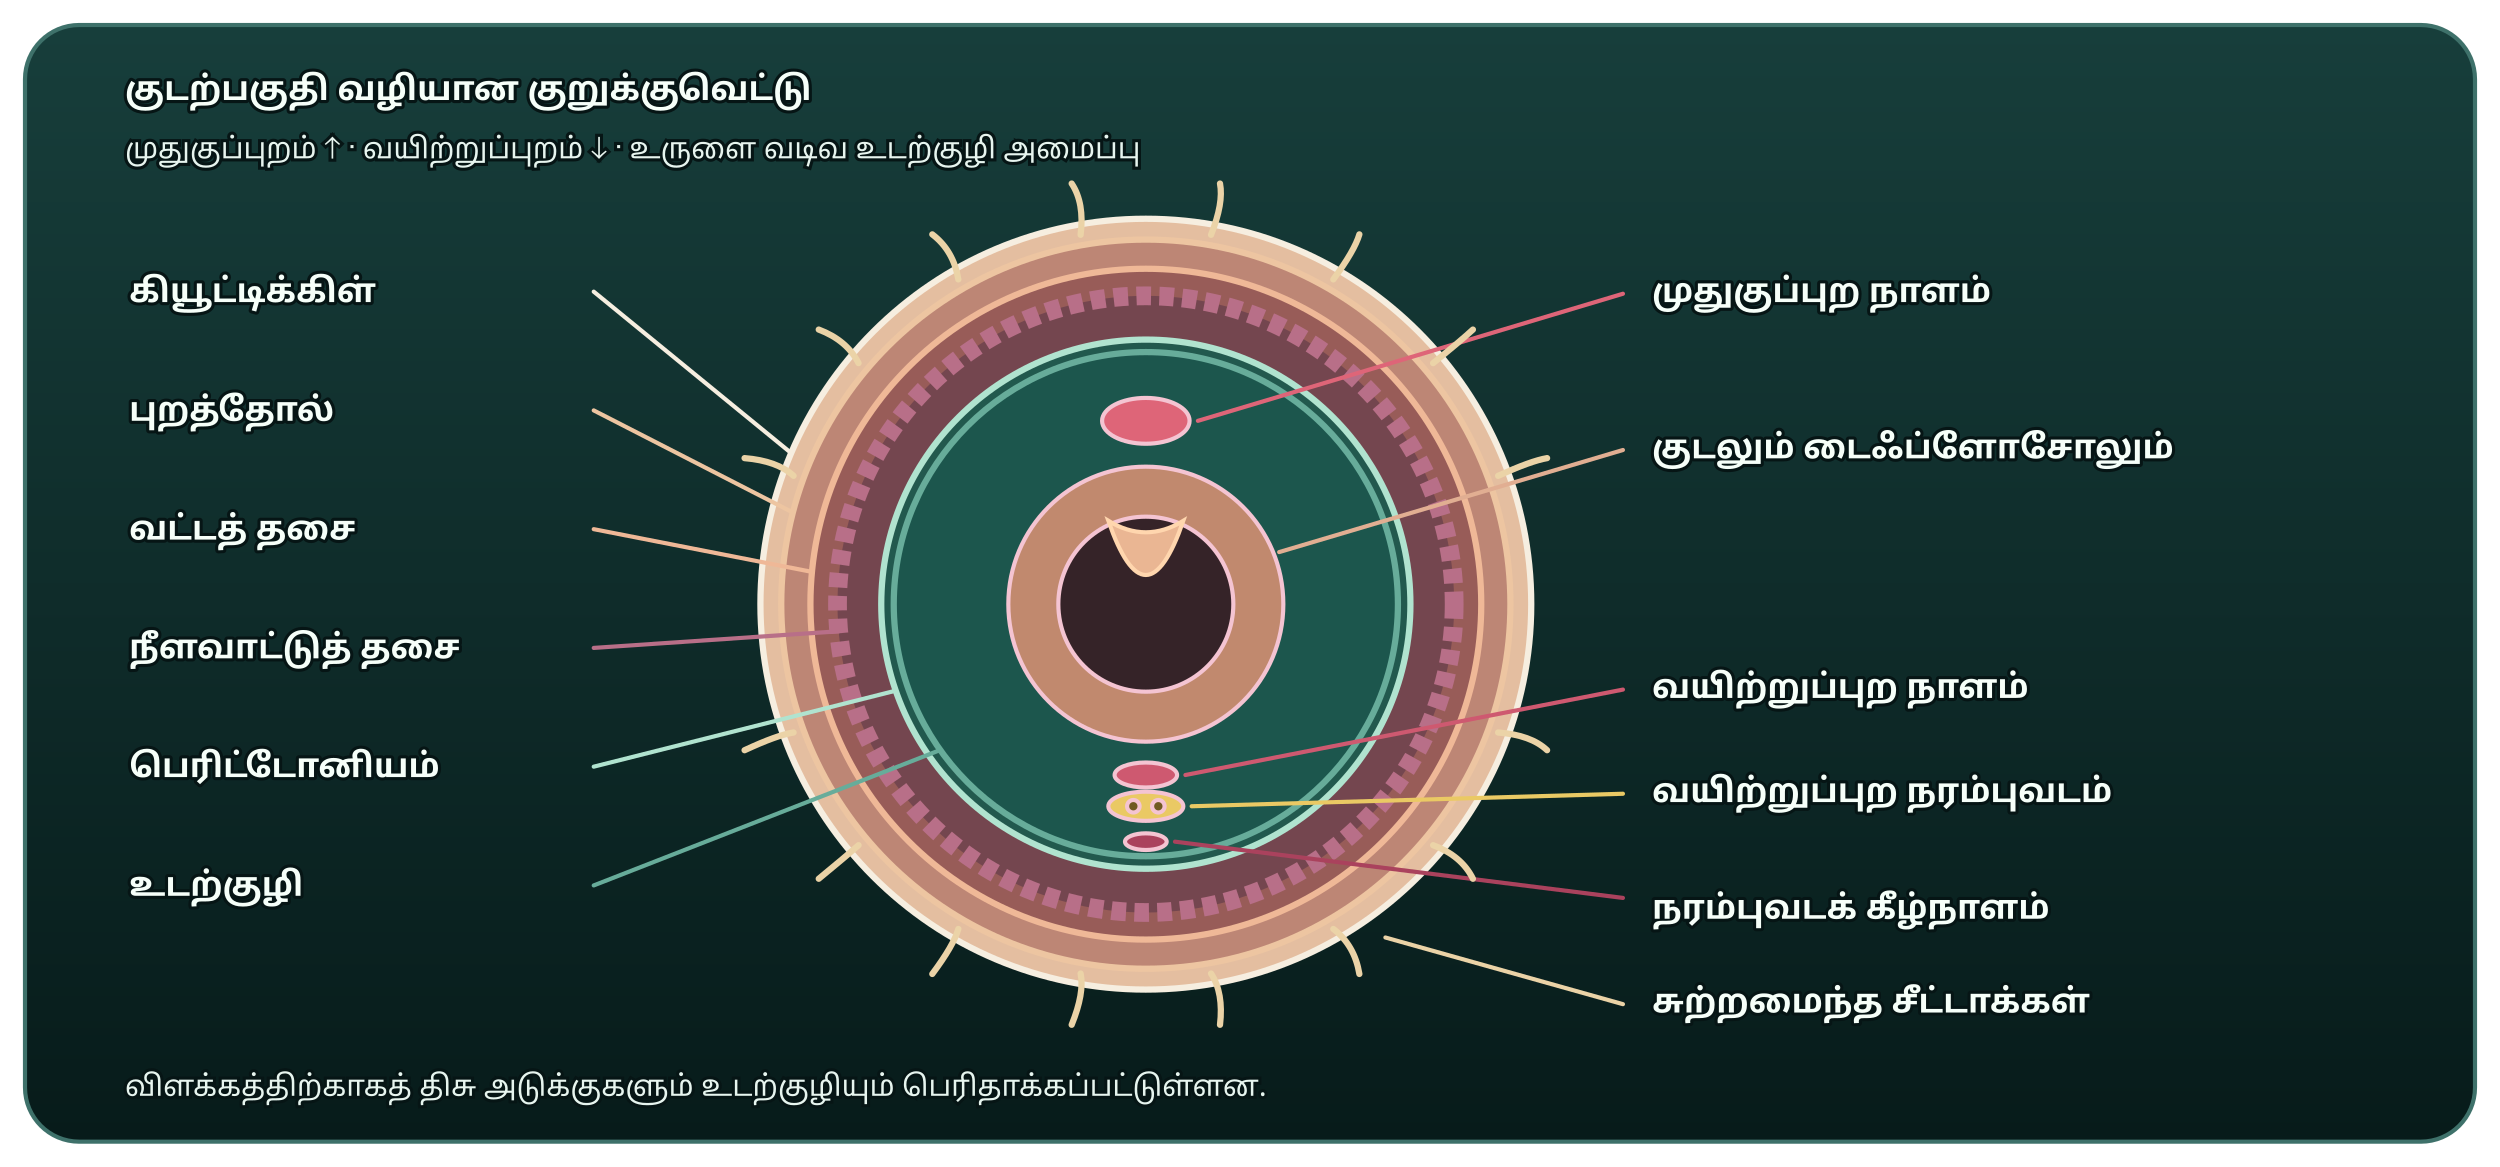
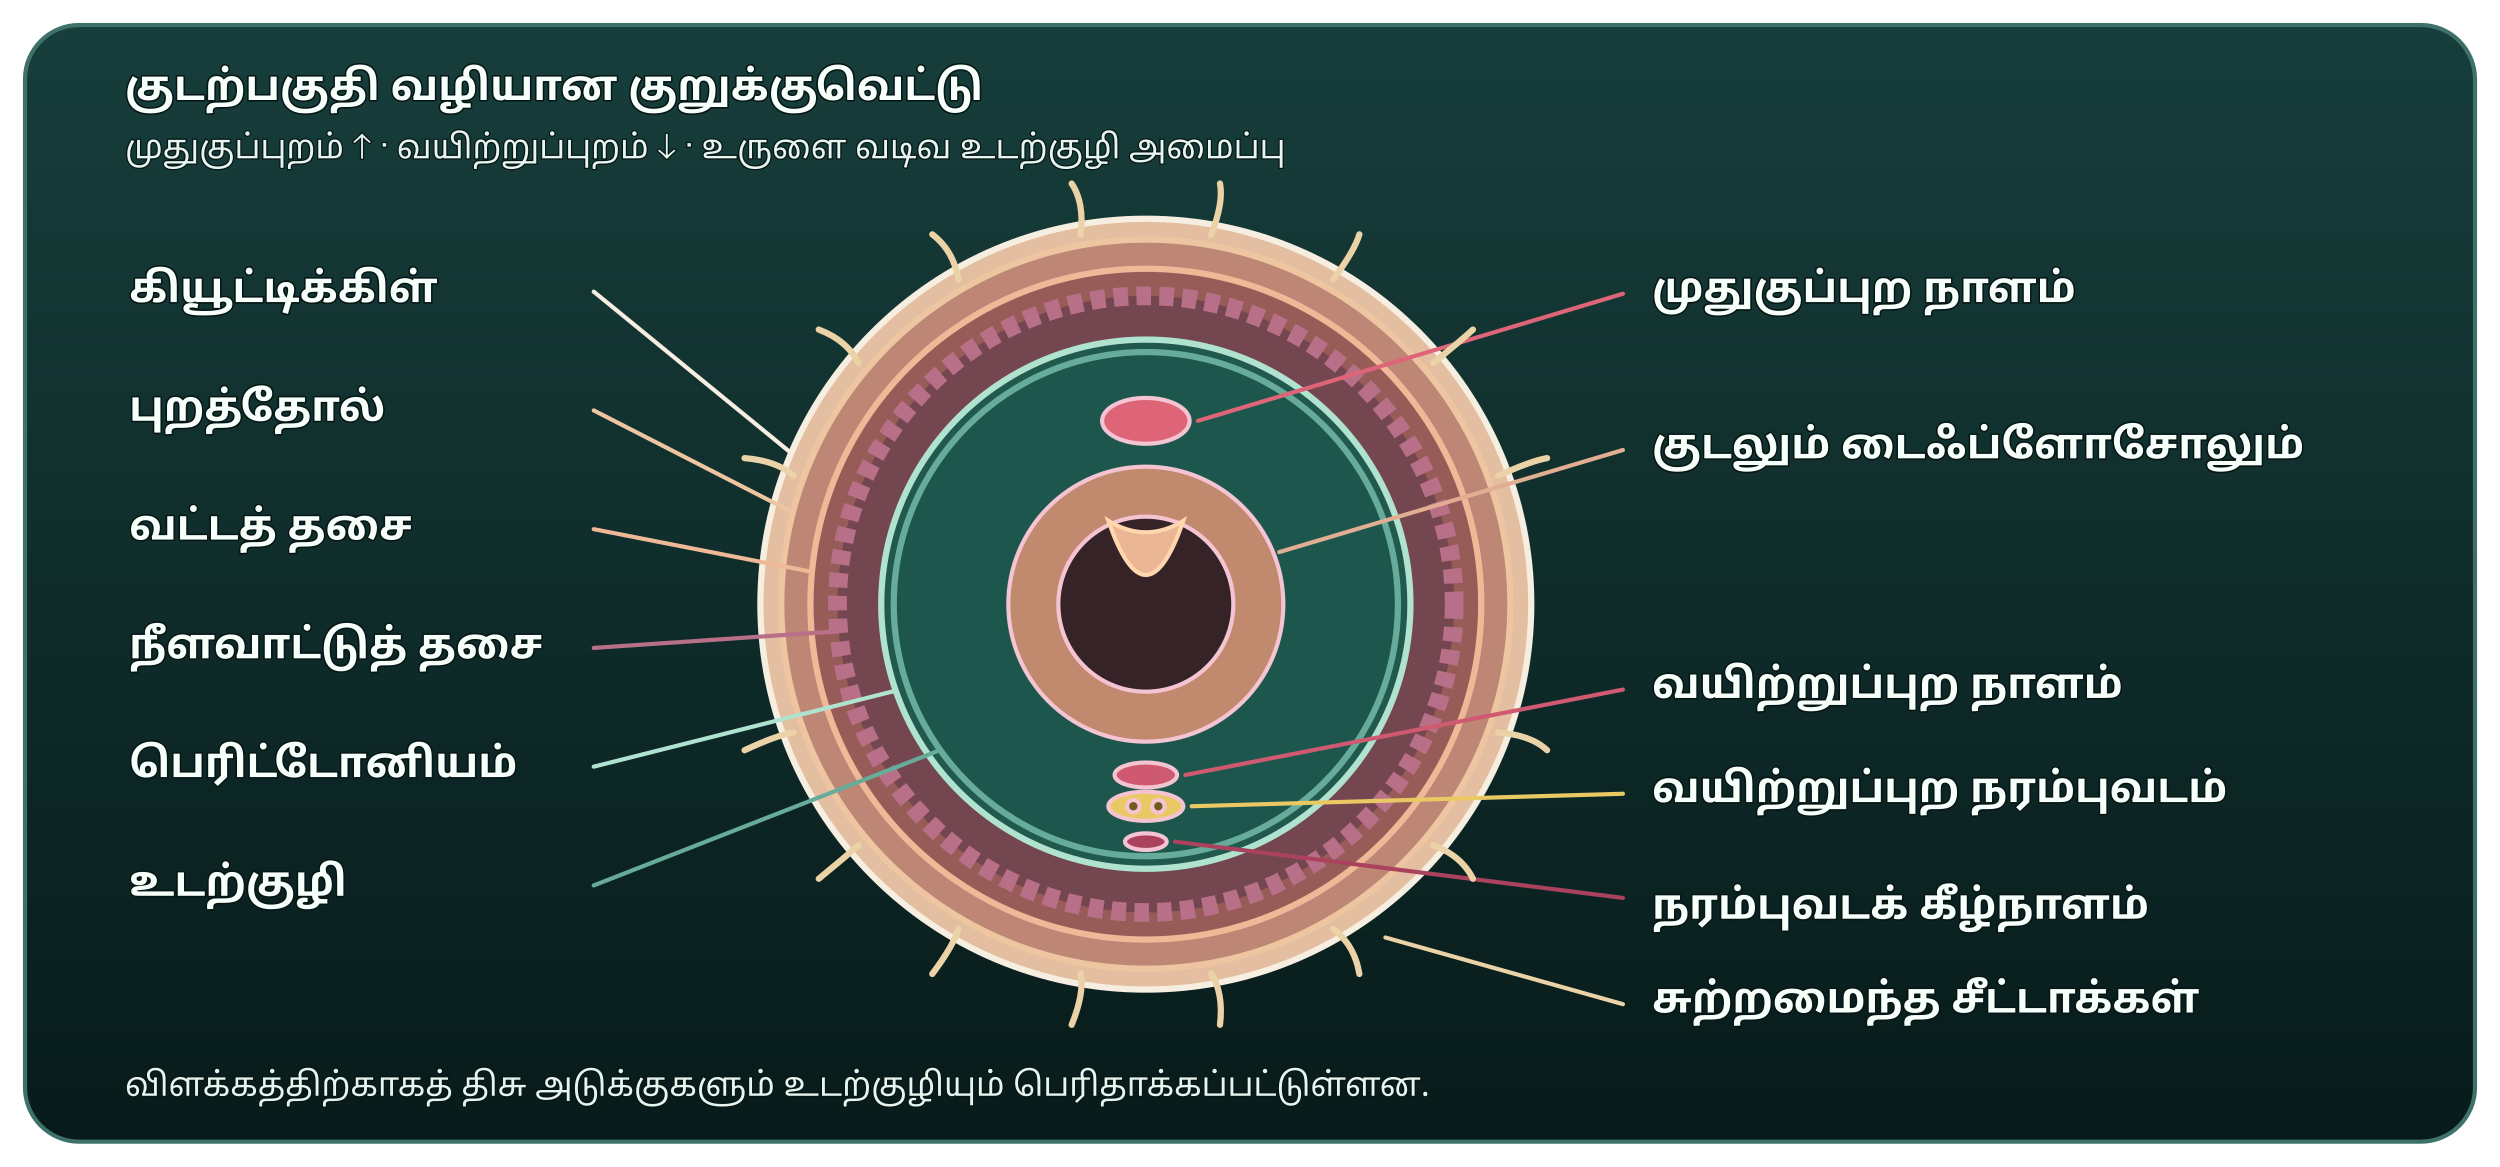
<svg xmlns="http://www.w3.org/2000/svg" id="anatomySvg" viewBox="0 0 1200 560" role="group" aria-labelledby="svgTitle svgDesc" style="transform: none; display: block;" lang="ta" xml:lang="ta" width="1200" height="560" class="motion-paused">
  <defs>
    <linearGradient id="trayGrad" x1="0" y1="0" x2="0" y2="1">
      <stop stop-color="#173e3b" />
      <stop offset="1" stop-color="#071b1a" />
    </linearGradient>
    <linearGradient id="skinGrad" x1="0" y1="0" x2="0" y2="1">
      <stop stop-color="#b87f69" />
      <stop offset=".42" stop-color="#8b5b4b" />
      <stop offset="1" stop-color="#593c35" />
    </linearGradient>
    <linearGradient id="gutGrad" x1="0" y1="0" x2="0" y2="1">
      <stop stop-color="#ffd0aa" />
      <stop offset=".5" stop-color="#d37e66" />
      <stop offset="1" stop-color="#7e3d3f" />
    </linearGradient>
    <linearGradient id="gutLight" x1="0" y1="0" x2="0" y2="1">
      <stop stop-color="#ffe4bb" />
      <stop offset="1" stop-color="#c67c57" />
    </linearGradient>
    <radialGradient id="gizzardGrad">
      <stop stop-color="#f4c099" />
      <stop offset=".58" stop-color="#b36454" />
      <stop offset="1" stop-color="#683940" />
    </radialGradient>
    <linearGradient id="vesselGrad" x1="0" y1="0" x2="1" y2="0">
      <stop stop-color="#8e1e34" />
      <stop offset=".45" stop-color="#ff6670" />
      <stop offset="1" stop-color="#8e1e34" />
    </linearGradient>
    <radialGradient id="reproGrad">
      <stop stop-color="#f3c8ff" />
      <stop offset=".7" stop-color="#a958c6" />
      <stop offset="1" stop-color="#54295f" />
    </radialGradient>
    <filter id="soft">
      <feGaussianBlur stdDeviation="5" />
    </filter>
    <marker id="arrowRed" markerWidth="8" markerHeight="8" refX="6" refY="3" orient="auto">
      <path d="M0 0L6 3L0 6Z" fill="#ff8991" />
    </marker>
    <marker id="arrowBlue" markerWidth="8" markerHeight="8" refX="6" refY="3" orient="auto">
      <path d="M0 0L6 3L0 6Z" fill="#7bd8ff" />
    </marker>
    <filter id="organicTexture" x="-20%" y="-20%" width="140%" height="140%">
      <feTurbulence type="fractalNoise" baseFrequency="0.012 0.09" numOctaves="4" seed="7" result="grain" />
      <feColorMatrix in="grain" type="matrix" values="0 0 0 0 0  0 0 0 0 0  0 0 0 0 0  0.85 0.85 0.85 0 0" result="grainAlpha" />
      <feComposite in="grainAlpha" in2="SourceGraphic" operator="in" />
    </filter>
    <filter id="fineGrain" x="-20%" y="-20%" width="140%" height="140%">
      <feTurbulence type="fractalNoise" baseFrequency="0.35" numOctaves="2" seed="3" result="fine" />
      <feColorMatrix in="fine" type="matrix" values="0 0 0 0 0  0 0 0 0 0  0 0 0 0 0  0.5 0.5 0.5 0 0" result="fineAlpha" />
      <feComposite in="fineAlpha" in2="SourceGraphic" operator="in" />
    </filter>
    <radialGradient id="glossHi" cx="34%" cy="20%" r="60%">
      <stop offset="0" stop-color="#fff" stop-opacity=".55" />
      <stop offset=".45" stop-color="#fff" stop-opacity=".1" />
      <stop offset="1" stop-color="#fff" stop-opacity="0" />
    </radialGradient>
    <radialGradient id="glossHiSmall" cx="30%" cy="22%" r="70%">
      <stop offset="0" stop-color="#fff" stop-opacity=".7" />
      <stop offset="1" stop-color="#fff" stop-opacity="0" />
    </radialGradient>
    <linearGradient id="skinGrad2" x1="0" y1="0" x2="0" y2="1">
      <stop stop-color="#c68a70" offset="0" />
      <stop offset=".18" stop-color="#a8664f" />
      <stop offset=".5" stop-color="#7d4438" />
      <stop offset=".78" stop-color="#5a352f" />
      <stop offset="1" stop-color="#3c211f" />
    </linearGradient>
    <radialGradient id="fleshGlow" cx="50%" cy="35%" r="65%">
      <stop offset="0" stop-color="#ffe0c8" stop-opacity=".5" />
      <stop offset="1" stop-color="#ffe0c8" stop-opacity="0" />
    </radialGradient>
    <clipPath id="externalClip">
      <path d="M65 280 C88 227 136 190 220 186 C470 180 841 183 1050 208 C1112 217 1140 245 1145 280 C1138 324 1095 350 1044 358 C784 384 420 377 218 374 C133 371 87 330 65 280 Z" />
    </clipPath>
    <linearGradient id="caecumPolish" x1="0" y1="0" x2="0" y2="1">
      <stop offset="0" stop-color="#ffe1b5" />
      <stop offset="0.33" stop-color="#efb082" />
      <stop offset="0.68" stop-color="#bb715f" />
      <stop offset="1" stop-color="#663940" />
    </linearGradient>
    <linearGradient id="nervePolish" x1="0" y1="0" x2="0" y2="1">
      <stop offset="0" stop-color="#fff3c1" />
      <stop offset="0.28" stop-color="#ffe179" />
      <stop offset="0.65" stop-color="#d8a43a" />
      <stop offset="1" stop-color="#805424" />
    </linearGradient>
    <linearGradient id="epidermisPolish" x1="0" y1="0" x2="0" y2="1">
      <stop offset="0" stop-color="#f8ccad" />
      <stop offset="0.4" stop-color="#d99c80" />
      <stop offset="1" stop-color="#8f594f" />
    </linearGradient>
    <linearGradient id="skinDepthPolish" x1="0" y1="0" x2="0" y2="1">
      <stop offset="0" stop-color="#b77d6c" />
      <stop offset="0.55" stop-color="#734e48" />
      <stop offset="1" stop-color="#382e32" />
    </linearGradient>
    <linearGradient id="mucusPolish" x1="0" y1="0" x2="0" y2="1">
      <stop offset="0" stop-color="#e6fcff" />
      <stop offset="0.28" stop-color="#ade4e5" />
      <stop offset="1" stop-color="#487f89" />
    </linearGradient>
    <radialGradient id="ganglionPolish" cx=".33" cy=".22" r=".85">
      <stop offset="0" stop-color="#fff8d2" />
      <stop offset="0.38" stop-color="#f7d565" />
      <stop offset="1" stop-color="#957026" />
    </radialGradient>
    <marker id="arrowGasIn" markerWidth="12" markerHeight="12" refX="10" refY="6" orient="auto" markerUnits="userSpaceOnUse">
      <path d="M0 0L12 6L0 12Z" fill="#85e2ff" />
    </marker>
    <marker id="arrowGasOut" markerWidth="12" markerHeight="12" refX="10" refY="6" orient="auto" markerUnits="userSpaceOnUse">
      <path d="M0 0L12 6L0 12Z" fill="#ffb0b7" />
    </marker>
  </defs>
  <rect x="12" y="12" width="1176" height="536" rx="26" fill="url(#trayGrad)" stroke="#3e716a" stroke-width="2" />
  <ellipse cx="600" cy="297" rx="526" ry="155" fill="#000" opacity=".28" filter="url(#soft)" id="bodyShadow" style="display: none;" />
  <path id="bodyBase" d="M62 280C80 201 132 160 222 151C402 133 802 137 1017 162C1084 170 1131 216 1143 279C1130 347 1081 388 1008 398C785 424 389 420 216 403C126 394 78 354 62 280Z" fill="#311f1e" stroke="#cb9278" stroke-width="5" style="display: none;" />
  <g id="segments" aria-hidden="true" style="display: none;">
    <path class="segment-shadow" d="M93 164.68Q86 280 93 395.84" style="stroke: #2a1210; stroke-width: 1.4; opacity: 0.4;" />
    <path class="segment-line" d="M92 164.68Q85 280 92 395.84" style="stroke: #f0c6a8; stroke-width: 1; opacity: 0.28;" />
    <path class="segment-shadow" d="M112.5 164.5Q105.5 280 112.5 396" style="stroke: #2a1210; stroke-width: 1.4; opacity: 0.4;" />
    <path class="segment-line" d="M111.5 164.5Q104.5 280 111.5 396" style="stroke: #f0c6a8; stroke-width: 1; opacity: 0.28;" />
    <path class="segment-shadow" d="M132 164.32Q125 280 132 396.16" style="stroke: #2a1210; stroke-width: 1.4; opacity: 0.4;" />
    <path class="segment-line" d="M131 164.32Q124 280 131 396.16" style="stroke: #f0c6a8; stroke-width: 1; opacity: 0.28;" />
    <path class="segment-shadow" d="M151.5 164.14Q144.5 280 151.5 396.32" style="stroke: #2a1210; stroke-width: 1.4; opacity: 0.4;" />
    <path class="segment-line" d="M150.5 164.14Q143.5 280 150.5 396.32" style="stroke: #f0c6a8; stroke-width: 1; opacity: 0.28;" />
    <path class="segment-shadow" d="M171 163.96Q164 280 171 396.48" style="stroke: #2a1210; stroke-width: 1.4; opacity: 0.4;" />
    <path class="segment-line" d="M170 163.96Q163 280 170 396.48" style="stroke: #f0c6a8; stroke-width: 1; opacity: 0.28;" />
    <path class="segment-shadow" d="M190.5 163.78Q183.5 280 190.5 396.64" style="stroke: #2a1210; stroke-width: 1.4; opacity: 0.4;" />
    <path class="segment-line" d="M189.5 163.78Q182.5 280 189.5 396.64" style="stroke: #f0c6a8; stroke-width: 1; opacity: 0.28;" />
    <path class="segment-shadow" d="M210 163.6Q203 280 210 396.8" style="stroke: #2a1210; stroke-width: 1.4; opacity: 0.4;" />
    <path class="segment-line" d="M209 163.6Q202 280 209 396.8" style="stroke: #f0c6a8; stroke-width: 1; opacity: 0.28;" />
    <path class="segment-shadow" d="M229.5 163.42Q222.5 280 229.5 396.96" style="stroke: #2a1210; stroke-width: 1.4; opacity: 0.4;" />
    <path class="segment-line" d="M228.5 163.42Q221.5 280 228.5 396.96" style="stroke: #f0c6a8; stroke-width: 1; opacity: 0.28;" />
    <path class="segment-shadow" d="M249 163.24Q242 280 249 397.12" style="stroke: #2a1210; stroke-width: 1.4; opacity: 0.4;" />
    <path class="segment-line" d="M248 163.24Q241 280 248 397.12" style="stroke: #f0c6a8; stroke-width: 1; opacity: 0.28;" />
    <path class="segment-shadow" d="M268.5 163.06Q261.5 280 268.5 397.28" style="stroke: #2a1210; stroke-width: 1.4; opacity: 0.4;" />
    <path class="segment-line" d="M267.5 163.06Q260.5 280 267.5 397.28" style="stroke: #f0c6a8; stroke-width: 1; opacity: 0.28;" />
    <path class="segment-shadow" d="M288 162.88Q281 280 288 397.44" style="stroke: #2a1210; stroke-width: 1.4; opacity: 0.4;" />
    <path class="segment-line" d="M287 162.88Q280 280 287 397.44" style="stroke: #f0c6a8; stroke-width: 1; opacity: 0.28;" />
    <path class="segment-shadow" d="M307.5 162.7Q300.5 280 307.5 397.6" style="stroke: #2a1210; stroke-width: 1.4; opacity: 0.4;" />
    <path class="segment-line" d="M306.5 162.7Q299.5 280 306.5 397.6" style="stroke: #f0c6a8; stroke-width: 1; opacity: 0.28;" />
    <path class="segment-shadow" d="M327 162.52Q320 280 327 397.76" style="stroke: #2a1210; stroke-width: 1.4; opacity: 0.4;" />
    <path class="segment-line" d="M326 162.52Q319 280 326 397.76" style="stroke: #f0c6a8; stroke-width: 1; opacity: 0.28;" />
    <path class="segment-shadow" d="M346.5 162.34Q339.5 280 346.5 397.92" style="stroke: #2a1210; stroke-width: 1.4; opacity: 0.4;" />
    <path class="segment-line" d="M345.5 162.34Q338.5 280 345.5 397.92" style="stroke: #f0c6a8; stroke-width: 1; opacity: 0.28;" />
    <path class="segment-shadow" d="M366 162.16Q359 280 366 398.08" style="stroke: #2a1210; stroke-width: 1.4; opacity: 0.4;" />
    <path class="segment-line" d="M365 162.16Q358 280 365 398.08" style="stroke: #f0c6a8; stroke-width: 1; opacity: 0.28;" />
    <path class="segment-shadow" d="M385.5 161.98Q378.5 280 385.5 398.24" style="stroke: #2a1210; stroke-width: 1.4; opacity: 0.4;" />
    <path class="segment-line" d="M384.5 161.98Q377.5 280 384.5 398.24" style="stroke: #f0c6a8; stroke-width: 1; opacity: 0.28;" />
    <path class="segment-shadow" d="M405 161.8Q398 280 405 398.4" style="stroke: #2a1210; stroke-width: 1.4; opacity: 0.4;" />
    <path class="segment-line" d="M404 161.8Q397 280 404 398.4" style="stroke: #f0c6a8; stroke-width: 1; opacity: 0.28;" />
    <path class="segment-shadow" d="M424.5 161.62Q417.5 280 424.5 398.56" style="stroke: #2a1210; stroke-width: 1.4; opacity: 0.4;" />
    <path class="segment-line" d="M423.5 161.62Q416.5 280 423.5 398.56" style="stroke: #f0c6a8; stroke-width: 1; opacity: 0.28;" />
    <path class="segment-shadow" d="M444 161.44Q437 280 444 398.72" style="stroke: #2a1210; stroke-width: 1.4; opacity: 0.4;" />
    <path class="segment-line" d="M443 161.44Q436 280 443 398.72" style="stroke: #f0c6a8; stroke-width: 1; opacity: 0.28;" />
    <path class="segment-shadow" d="M463.5 161.26Q456.5 280 463.5 398.88" style="stroke: #2a1210; stroke-width: 1.4; opacity: 0.4;" />
    <path class="segment-line" d="M462.5 161.26Q455.5 280 462.5 398.88" style="stroke: #f0c6a8; stroke-width: 1; opacity: 0.28;" />
    <path class="segment-shadow" d="M483 161.08Q476 280 483 399.04" style="stroke: #2a1210; stroke-width: 1.4; opacity: 0.4;" />
    <path class="segment-line" d="M482 161.08Q475 280 482 399.04" style="stroke: #f0c6a8; stroke-width: 1; opacity: 0.28;" />
    <path class="segment-shadow" d="M502.5 160.9Q495.5 280 502.5 399.2" style="stroke: #2a1210; stroke-width: 1.4; opacity: 0.4;" />
    <path class="segment-line" d="M501.5 160.9Q494.5 280 501.5 399.2" style="stroke: #f0c6a8; stroke-width: 1; opacity: 0.28;" />
    <path class="segment-shadow" d="M522 160.72Q515 280 522 399.36" style="stroke: #2a1210; stroke-width: 1.4; opacity: 0.4;" />
    <path class="segment-line" d="M521 160.72Q514 280 521 399.36" style="stroke: #f0c6a8; stroke-width: 1; opacity: 0.28;" />
    <path class="segment-shadow" d="M541.5 160.54Q534.5 280 541.5 399.52" style="stroke: #2a1210; stroke-width: 1.4; opacity: 0.4;" />
    <path class="segment-line" d="M540.5 160.54Q533.5 280 540.5 399.52" style="stroke: #f0c6a8; stroke-width: 1; opacity: 0.28;" />
    <path class="segment-shadow" d="M561 160.36Q554 280 561 399.68" style="stroke: #2a1210; stroke-width: 1.4; opacity: 0.4;" />
    <path class="segment-line" d="M560 160.36Q553 280 560 399.68" style="stroke: #f0c6a8; stroke-width: 1; opacity: 0.28;" />
    <path class="segment-shadow" d="M580.5 160.18Q573.5 280 580.5 399.84" style="stroke: #2a1210; stroke-width: 1.4; opacity: 0.4;" />
    <path class="segment-line" d="M579.5 160.18Q572.5 280 579.5 399.84" style="stroke: #f0c6a8; stroke-width: 1; opacity: 0.28;" />
    <path class="segment-shadow" d="M600 160Q593 280 600 400" style="stroke: #2a1210; stroke-width: 1.4; opacity: 0.4;" />
    <path class="segment-line" d="M599 160Q592 280 599 400" style="stroke: #f0c6a8; stroke-width: 1; opacity: 0.28;" />
    <path class="segment-shadow" d="M619.5 160.18Q612.5 280 619.5 399.84" style="stroke: #2a1210; stroke-width: 1.4; opacity: 0.4;" />
    <path class="segment-line" d="M618.5 160.18Q611.5 280 618.5 399.84" style="stroke: #f0c6a8; stroke-width: 1; opacity: 0.28;" />
    <path class="segment-shadow" d="M639 160.36Q632 280 639 399.68" style="stroke: #2a1210; stroke-width: 1.4; opacity: 0.4;" />
    <path class="segment-line" d="M638 160.36Q631 280 638 399.68" style="stroke: #f0c6a8; stroke-width: 1; opacity: 0.28;" />
    <path class="segment-shadow" d="M658.5 160.54Q651.5 280 658.5 399.52" style="stroke: #2a1210; stroke-width: 1.4; opacity: 0.4;" />
    <path class="segment-line" d="M657.5 160.54Q650.5 280 657.5 399.52" style="stroke: #f0c6a8; stroke-width: 1; opacity: 0.28;" />
    <path class="segment-shadow" d="M678 160.72Q671 280 678 399.36" style="stroke: #2a1210; stroke-width: 1.4; opacity: 0.4;" />
    <path class="segment-line" d="M677 160.72Q670 280 677 399.36" style="stroke: #f0c6a8; stroke-width: 1; opacity: 0.28;" />
    <path class="segment-shadow" d="M697.5 160.9Q690.5 280 697.5 399.2" style="stroke: #2a1210; stroke-width: 1.4; opacity: 0.4;" />
    <path class="segment-line" d="M696.5 160.9Q689.5 280 696.5 399.2" style="stroke: #f0c6a8; stroke-width: 1; opacity: 0.28;" />
    <path class="segment-shadow" d="M717 161.08Q710 280 717 399.04" style="stroke: #2a1210; stroke-width: 1.4; opacity: 0.4;" />
    <path class="segment-line" d="M716 161.08Q709 280 716 399.04" style="stroke: #f0c6a8; stroke-width: 1; opacity: 0.28;" />
    <path class="segment-shadow" d="M736.5 161.26Q729.5 280 736.5 398.88" style="stroke: #2a1210; stroke-width: 1.4; opacity: 0.4;" />
    <path class="segment-line" d="M735.5 161.26Q728.5 280 735.5 398.88" style="stroke: #f0c6a8; stroke-width: 1; opacity: 0.28;" />
    <path class="segment-shadow" d="M756 161.44Q749 280 756 398.72" style="stroke: #2a1210; stroke-width: 1.4; opacity: 0.4;" />
    <path class="segment-line" d="M755 161.44Q748 280 755 398.72" style="stroke: #f0c6a8; stroke-width: 1; opacity: 0.28;" />
    <path class="segment-shadow" d="M775.5 161.62Q768.5 280 775.5 398.56" style="stroke: #2a1210; stroke-width: 1.4; opacity: 0.4;" />
    <path class="segment-line" d="M774.5 161.62Q767.5 280 774.5 398.56" style="stroke: #f0c6a8; stroke-width: 1; opacity: 0.28;" />
    <path class="segment-shadow" d="M795 161.8Q788 280 795 398.4" style="stroke: #2a1210; stroke-width: 1.4; opacity: 0.4;" />
    <path class="segment-line" d="M794 161.8Q787 280 794 398.4" style="stroke: #f0c6a8; stroke-width: 1; opacity: 0.28;" />
    <path class="segment-shadow" d="M814.5 161.98Q807.5 280 814.5 398.24" style="stroke: #2a1210; stroke-width: 1.4; opacity: 0.4;" />
    <path class="segment-line" d="M813.5 161.98Q806.5 280 813.5 398.24" style="stroke: #f0c6a8; stroke-width: 1; opacity: 0.28;" />
    <path class="segment-shadow" d="M834 162.16Q827 280 834 398.08" style="stroke: #2a1210; stroke-width: 1.4; opacity: 0.4;" />
    <path class="segment-line" d="M833 162.16Q826 280 833 398.08" style="stroke: #f0c6a8; stroke-width: 1; opacity: 0.28;" />
    <path class="segment-shadow" d="M853.5 162.34Q846.5 280 853.5 397.92" style="stroke: #2a1210; stroke-width: 1.4; opacity: 0.4;" />
    <path class="segment-line" d="M852.5 162.34Q845.5 280 852.5 397.92" style="stroke: #f0c6a8; stroke-width: 1; opacity: 0.28;" />
    <path class="segment-shadow" d="M873 162.52Q866 280 873 397.76" style="stroke: #2a1210; stroke-width: 1.4; opacity: 0.4;" />
    <path class="segment-line" d="M872 162.52Q865 280 872 397.76" style="stroke: #f0c6a8; stroke-width: 1; opacity: 0.28;" />
    <path class="segment-shadow" d="M892.5 162.7Q885.5 280 892.5 397.6" style="stroke: #2a1210; stroke-width: 1.4; opacity: 0.4;" />
    <path class="segment-line" d="M891.5 162.7Q884.5 280 891.5 397.6" style="stroke: #f0c6a8; stroke-width: 1; opacity: 0.28;" />
    <path class="segment-shadow" d="M912 162.88Q905 280 912 397.44" style="stroke: #2a1210; stroke-width: 1.4; opacity: 0.4;" />
    <path class="segment-line" d="M911 162.88Q904 280 911 397.44" style="stroke: #f0c6a8; stroke-width: 1; opacity: 0.28;" />
    <path class="segment-shadow" d="M931.5 163.06Q924.5 280 931.5 397.28" style="stroke: #2a1210; stroke-width: 1.4; opacity: 0.4;" />
    <path class="segment-line" d="M930.5 163.06Q923.5 280 930.5 397.28" style="stroke: #f0c6a8; stroke-width: 1; opacity: 0.28;" />
    <path class="segment-shadow" d="M951 163.24Q944 280 951 397.12" style="stroke: #2a1210; stroke-width: 1.4; opacity: 0.4;" />
    <path class="segment-line" d="M950 163.24Q943 280 950 397.12" style="stroke: #f0c6a8; stroke-width: 1; opacity: 0.28;" />
    <path class="segment-shadow" d="M970.5 163.42Q963.5 280 970.5 396.96" style="stroke: #2a1210; stroke-width: 1.4; opacity: 0.4;" />
    <path class="segment-line" d="M969.5 163.42Q962.5 280 969.5 396.96" style="stroke: #f0c6a8; stroke-width: 1; opacity: 0.28;" />
    <path class="segment-shadow" d="M990 163.6Q983 280 990 396.8" style="stroke: #2a1210; stroke-width: 1.4; opacity: 0.4;" />
    <path class="segment-line" d="M989 163.6Q982 280 989 396.8" style="stroke: #f0c6a8; stroke-width: 1; opacity: 0.28;" />
    <path class="segment-shadow" d="M1009.5 163.78Q1002.5 280 1009.5 396.64" style="stroke: #2a1210; stroke-width: 1.4; opacity: 0.4;" />
    <path class="segment-line" d="M1008.5 163.78Q1001.5 280 1008.5 396.64" style="stroke: #f0c6a8; stroke-width: 1; opacity: 0.28;" />
    <path class="segment-shadow" d="M1029 163.96Q1022 280 1029 396.48" style="stroke: #2a1210; stroke-width: 1.4; opacity: 0.4;" />
    <path class="segment-line" d="M1028 163.96Q1021 280 1028 396.48" style="stroke: #f0c6a8; stroke-width: 1; opacity: 0.28;" />
    <path class="segment-shadow" d="M1048.5 164.14Q1041.5 280 1048.5 396.32" style="stroke: #2a1210; stroke-width: 1.4; opacity: 0.4;" />
    <path class="segment-line" d="M1047.5 164.14Q1040.5 280 1047.5 396.32" style="stroke: #f0c6a8; stroke-width: 1; opacity: 0.28;" />
    <path class="segment-shadow" d="M1068 164.32Q1061 280 1068 396.16" style="stroke: #2a1210; stroke-width: 1.4; opacity: 0.4;" />
    <path class="segment-line" d="M1067 164.32Q1060 280 1067 396.16" style="stroke: #f0c6a8; stroke-width: 1; opacity: 0.28;" />
    <path class="segment-shadow" d="M1087.5 164.5Q1080.5 280 1087.5 396" style="stroke: #2a1210; stroke-width: 1.4; opacity: 0.4;" />
    <path class="segment-line" d="M1086.5 164.5Q1079.5 280 1086.5 396" style="stroke: #f0c6a8; stroke-width: 1; opacity: 0.28;" />
  </g>
  <g id="internalFlaps" aria-hidden="true" style="display: none;">
    <path class="flap" d="M90 276C110 195 170 157 262 150L1030 166C972 199 926 221 860 235C573 220 345 221 90 276Z" style="fill: #835d4f; stroke: #c18b74; stroke-width: 2; opacity: 0.44;" />
    <path class="flap" d="M90 286C115 355 176 391 263 402L1025 393C969 364 915 341 855 328C566 343 335 342 90 286Z" style="fill: #835d4f; stroke: #c18b74; stroke-width: 2; opacity: 0.44;" />
    <path d="M94 278C310 244 813 245 1128 280C840 320 335 317 94 282Z" fill="#e9b394" opacity=".18" stroke="#d9a080" stroke-width="2" />
  </g>
  <g id="layer-crosssection" class="layer active" style="display: inline;">
-     <text x="60" y="48" class="organ-label" data-en-label="Transverse section through an intestinal segment" data-en-x="60" data-en-y="48" data-en-font="" lang="ta" xml:lang="ta" style="font-size: 16px; fill: #f6fff9; stroke: #061515; stroke-width: 3; stroke-linejoin: round; font-weight: 700; letter-spacing: 0; font-family: Noto Sans Tamil;" paint-order="stroke" id="proof-label-0">
+     <text x="60" y="48" class="organ-label" data-en-label="Transverse section through an intestinal segment" data-en-x="60" data-en-y="48" data-en-font="" lang="ta" xml:lang="ta" style="font-size: 20px; fill: #f6fff9; stroke: #061515; stroke-width: 1.5; stroke-linejoin: round; font-weight: 750; letter-spacing: 0; font-family: Noto Sans Tamil;" paint-order="stroke" id="proof-label-0">
      <tspan x="60" dy="0">குடற்பகுதி வழியான குறுக்குவெட்டு</tspan>
    </text>
-     <text x="60" y="76" class="micro-label" data-en-label="Dorsal ↑ · Ventral ↓ · cylindrical, coelomate organization" data-en-x="60" data-en-y="76" data-en-font="" lang="ta" xml:lang="ta" style="font-size: 14px; fill: #e7f5ef; stroke: #061515; stroke-width: 3; letter-spacing: 0; font-family: Noto Sans Tamil;" paint-order="stroke" id="proof-label-1">
+     <text x="60" y="76" class="micro-label" data-en-label="Dorsal ↑ · Ventral ↓ · cylindrical, coelomate organization" data-en-x="60" data-en-y="76" data-en-font="" lang="ta" xml:lang="ta" style="font-size: 16px; fill: #e7f5ef; stroke: #061515; stroke-width: 1.2; letter-spacing: 0; font-family: Noto Sans Tamil;" paint-order="stroke" id="proof-label-1">
      <tspan x="60" dy="0">முதுகுப்புறம் ↑ · வயிற்றுப்புறம் ↓ · உருளை வடிவ உடற்குழி அமைப்பு</tspan>
    </text>
    <g class="svg-structure" data-structure="cs-cuticle" tabindex="0" role="button" aria-hidden="false" aria-disabled="false" aria-label="கியூட்டிக்கிள்">
      <circle cx="550" cy="290" r="185" fill="#e4bea0" stroke="#f6eee0" stroke-width="3" />
      <path d="M379.8 217.5 L285 140" fill="none" stroke="#f6eee0" stroke-width="2" stroke-linecap="round" />
-       <text x="62" y="145" class="organ-label" data-en-label="Cuticle" data-en-x="62" data-en-y="145" data-en-font="" lang="ta" xml:lang="ta" style="font-size: 16px; fill: #f6fff9; stroke: #061515; stroke-width: 3; stroke-linejoin: round; font-weight: 700; letter-spacing: 0; font-family: Noto Sans Tamil;" paint-order="stroke" id="proof-label-2">
+       <text x="62" y="145" class="organ-label" data-en-label="Cuticle" data-en-x="62" data-en-y="145" data-en-font="" lang="ta" xml:lang="ta" style="font-size: 20px; fill: #f6fff9; stroke: #061515; stroke-width: 1.5; stroke-linejoin: round; font-weight: 750; letter-spacing: 0; font-family: Noto Sans Tamil;" paint-order="stroke" id="proof-label-2">
        <tspan x="62" dy="0">கியூட்டிக்கிள்</tspan>
      </text>
    </g>
    <g class="svg-structure" data-structure="cs-epidermis" tabindex="0" role="button" aria-hidden="false" aria-disabled="false" aria-label="புறத்தோல்">
      <circle cx="550" cy="290" r="175" fill="#bd8675" stroke="#edc5a1" stroke-width="3" />
      <path d="M380.6 246.0 L285 197" fill="none" stroke="#edc5a1" stroke-width="2" stroke-linecap="round" />
-       <text x="62" y="202" class="organ-label" data-en-label="Epidermis" data-en-x="62" data-en-y="202" data-en-font="" lang="ta" xml:lang="ta" style="font-size: 16px; fill: #f6fff9; stroke: #061515; stroke-width: 3; stroke-linejoin: round; font-weight: 700; letter-spacing: 0; font-family: Noto Sans Tamil;" paint-order="stroke" id="proof-label-3">
+       <text x="62" y="202" class="organ-label" data-en-label="Epidermis" data-en-x="62" data-en-y="202" data-en-font="" lang="ta" xml:lang="ta" style="font-size: 20px; fill: #f6fff9; stroke: #061515; stroke-width: 1.5; stroke-linejoin: round; font-weight: 750; letter-spacing: 0; font-family: Noto Sans Tamil;" paint-order="stroke" id="proof-label-3">
        <tspan x="62" dy="0">புறத்தோல்</tspan>
      </text>
    </g>
    <g class="svg-structure" data-structure="cs-circular-muscle" tabindex="0" role="button" aria-hidden="false" aria-disabled="false" aria-label="வட்டத் தசைப்படலம்">
      <circle cx="550" cy="290" r="161" fill="#985c58" stroke="#efb897" stroke-width="3" />
      <path d="M389.7 274.5 L285 254" fill="none" stroke="#efb897" stroke-width="2" stroke-linecap="round" />
-       <text x="62" y="259" class="organ-label" data-en-label="Circular muscle" data-en-x="62" data-en-y="259" data-en-font="" lang="ta" xml:lang="ta" style="font-size: 16px; fill: #f6fff9; stroke: #061515; stroke-width: 3; stroke-linejoin: round; font-weight: 700; letter-spacing: 0; font-family: Noto Sans Tamil;" paint-order="stroke" id="proof-label-4">
+       <text x="62" y="259" class="organ-label" data-en-label="Circular muscle" data-en-x="62" data-en-y="259" data-en-font="" lang="ta" xml:lang="ta" style="font-size: 20px; fill: #f6fff9; stroke: #061515; stroke-width: 1.5; stroke-linejoin: round; font-weight: 750; letter-spacing: 0; font-family: Noto Sans Tamil;" paint-order="stroke" id="proof-label-4">
        <tspan x="62" dy="0">வட்டத் தசை</tspan>
      </text>
    </g>
    <g class="svg-structure" data-structure="cs-longitudinal-muscle" tabindex="0" role="button" aria-hidden="false" aria-disabled="false" aria-label="நீளவாட்டுத் தசைப்படலம்">
      <circle cx="550" cy="290" r="148" fill="#74464f" stroke="#b86f88" stroke-width="9" stroke-dasharray="7 4" />
      <path d="M402.6 303.0 L285 311" fill="none" stroke="#b86f88" stroke-width="2" stroke-linecap="round" />
-       <text x="62" y="316" class="organ-label" data-en-label="Longitudinal muscle" data-en-x="62" data-en-y="316" data-en-font="" lang="ta" xml:lang="ta" style="font-size: 16px; fill: #f6fff9; stroke: #061515; stroke-width: 3; stroke-linejoin: round; font-weight: 700; letter-spacing: 0; font-family: Noto Sans Tamil;" paint-order="stroke" id="proof-label-5">
+       <text x="62" y="316" class="organ-label" data-en-label="Longitudinal muscle" data-en-x="62" data-en-y="316" data-en-font="" lang="ta" xml:lang="ta" style="font-size: 20px; fill: #f6fff9; stroke: #061515; stroke-width: 1.5; stroke-linejoin: round; font-weight: 750; letter-spacing: 0; font-family: Noto Sans Tamil;" paint-order="stroke" id="proof-label-5">
        <tspan x="62" dy="0">நீளவாட்டுத் தசை</tspan>
      </text>
    </g>
    <g class="svg-structure" data-structure="cs-peritoneum" tabindex="0" role="button" aria-hidden="false" aria-disabled="false" aria-label="பெரிட்டோனியம்">
      <circle cx="550" cy="290" r="127" fill="#22594e" stroke="#b0e3cf" stroke-width="3" />
      <path d="M430.0 331.5 L285 368" fill="none" stroke="#b0e3cf" stroke-width="2" stroke-linecap="round" />
-       <text x="62" y="373" class="organ-label" data-en-label="Peritoneum" data-en-x="62" data-en-y="373" data-en-font="" lang="ta" xml:lang="ta" style="font-size: 16px; fill: #f6fff9; stroke: #061515; stroke-width: 3; stroke-linejoin: round; font-weight: 700; letter-spacing: 0; font-family: Noto Sans Tamil;" paint-order="stroke" id="proof-label-6">
+       <text x="62" y="373" class="organ-label" data-en-label="Peritoneum" data-en-x="62" data-en-y="373" data-en-font="" lang="ta" xml:lang="ta" style="font-size: 20px; fill: #f6fff9; stroke: #061515; stroke-width: 1.5; stroke-linejoin: round; font-weight: 750; letter-spacing: 0; font-family: Noto Sans Tamil;" paint-order="stroke" id="proof-label-6">
        <tspan x="62" dy="0">பெரிட்டோனியம்</tspan>
      </text>
    </g>
    <g class="svg-structure" data-structure="cs-coelom" tabindex="0" role="button" aria-hidden="false" aria-disabled="false" aria-label="உடற்குழியும் உடற்குழித் திரவமும்">
      <circle cx="550" cy="290" r="121" fill="#1c564d" stroke="#67ac9a" stroke-width="3" />
      <path d="M451.3 360.0 L285 425" fill="none" stroke="#67ac9a" stroke-width="2" stroke-linecap="round" />
-       <text x="62" y="430" class="organ-label" data-en-label="Coelom" data-en-x="62" data-en-y="430" data-en-font="" lang="ta" xml:lang="ta" style="font-size: 16px; fill: #f6fff9; stroke: #061515; stroke-width: 3; stroke-linejoin: round; font-weight: 700; letter-spacing: 0; font-family: Noto Sans Tamil;" paint-order="stroke" id="proof-label-7">
+       <text x="62" y="430" class="organ-label" data-en-label="Coelom" data-en-x="62" data-en-y="430" data-en-font="" lang="ta" xml:lang="ta" style="font-size: 20px; fill: #f6fff9; stroke: #061515; stroke-width: 1.5; stroke-linejoin: round; font-weight: 750; letter-spacing: 0; font-family: Noto Sans Tamil;" paint-order="stroke" id="proof-label-7">
        <tspan x="62" dy="0">உடற்குழி</tspan>
      </text>
    </g>
    <g class="svg-structure" data-structure="cs-gut" tabindex="0" role="button" aria-hidden="false" aria-disabled="false" aria-label="குடல் சுவரும் டைஃப்ளோசோலும்">
      <ellipse cx="550" cy="290" rx="66" ry="66" fill="#c1896e" stroke="#f4c4d2" stroke-width="2" />
      <ellipse cx="550" cy="290" rx="42" ry="42" fill="#352328" stroke="#f4c4d2" stroke-width="2" />
      <path d="M532 250 Q550 302 568 250 Q550 261 532 250 Z" fill="#eab693" stroke="#ffd6ae" stroke-width="2" />
      <path d="M614 265 L779 216" fill="none" stroke="#e1ae92" stroke-width="2" stroke-linecap="round" />
-       <text x="793" y="220" class="organ-label" data-en-label="Gut and typhlosole" data-en-x="793" data-en-y="220" data-en-font="" lang="ta" xml:lang="ta" style="font-size: 16px; fill: #f6fff9; stroke: #061515; stroke-width: 3; stroke-linejoin: round; font-weight: 700; letter-spacing: 0; font-family: Noto Sans Tamil;" paint-order="stroke" id="proof-label-8">
+       <text x="793" y="220" class="organ-label" data-en-label="Gut and typhlosole" data-en-x="793" data-en-y="220" data-en-font="" lang="ta" xml:lang="ta" style="font-size: 20px; fill: #f6fff9; stroke: #061515; stroke-width: 1.5; stroke-linejoin: round; font-weight: 750; letter-spacing: 0; font-family: Noto Sans Tamil;" paint-order="stroke" id="proof-label-8">
        <tspan x="793" dy="0">குடலும் டைஃப்ளோசோலும்</tspan>
      </text>
    </g>
    <g class="svg-structure" data-structure="cs-dorsal-vessel" tabindex="0" role="button" aria-hidden="false" aria-disabled="false" aria-label="குறுக்குவெட்டில் முதுகுப்புற நாளம்">
      <ellipse cx="550" cy="202" rx="21" ry="11" fill="#de6578" stroke="#f4c4d2" stroke-width="2" />
      <path d="M575 202 L779 141" fill="none" stroke="#de6578" stroke-width="2" stroke-linecap="round" />
-       <text x="793" y="145" class="organ-label" data-en-label="Dorsal vessel" data-en-x="793" data-en-y="145" data-en-font="" lang="ta" xml:lang="ta" style="font-size: 16px; fill: #f6fff9; stroke: #061515; stroke-width: 3; stroke-linejoin: round; font-weight: 700; letter-spacing: 0; font-family: Noto Sans Tamil;" paint-order="stroke" id="proof-label-9">
+       <text x="793" y="145" class="organ-label" data-en-label="Dorsal vessel" data-en-x="793" data-en-y="145" data-en-font="" lang="ta" xml:lang="ta" style="font-size: 20px; fill: #f6fff9; stroke: #061515; stroke-width: 1.5; stroke-linejoin: round; font-weight: 750; letter-spacing: 0; font-family: Noto Sans Tamil;" paint-order="stroke" id="proof-label-9">
        <tspan x="793" dy="0">முதுகுப்புற நாளம்</tspan>
      </text>
    </g>
    <g class="svg-structure" data-structure="cs-ventral-vessel" tabindex="0" role="button" aria-hidden="false" aria-disabled="false" aria-label="குறுக்குவெட்டில் வயிற்றுப்புற நாளம்">
      <ellipse cx="550" cy="372" rx="15" ry="6" fill="#ce5970" stroke="#f4c4d2" stroke-width="2" />
      <path d="M569 372 L779 331" fill="none" stroke="#ce5970" stroke-width="2" stroke-linecap="round" />
-       <text x="793" y="335" class="organ-label" data-en-label="Ventral vessel" data-en-x="793" data-en-y="335" data-en-font="" lang="ta" xml:lang="ta" style="font-size: 16px; fill: #f6fff9; stroke: #061515; stroke-width: 3; stroke-linejoin: round; font-weight: 700; letter-spacing: 0; font-family: Noto Sans Tamil;" paint-order="stroke" id="proof-label-10">
+       <text x="793" y="335" class="organ-label" data-en-label="Ventral vessel" data-en-x="793" data-en-y="335" data-en-font="" lang="ta" xml:lang="ta" style="font-size: 20px; fill: #f6fff9; stroke: #061515; stroke-width: 1.5; stroke-linejoin: round; font-weight: 750; letter-spacing: 0; font-family: Noto Sans Tamil;" paint-order="stroke" id="proof-label-10">
        <tspan x="793" dy="0">வயிற்றுப்புற நாளம்</tspan>
      </text>
    </g>
    <g class="svg-structure" data-structure="cs-nerve-cord" tabindex="0" role="button" aria-hidden="false" aria-disabled="false" aria-label="குறுக்குவெட்டில் வயிற்றுப்புற நரம்புவடம்">
      <ellipse cx="550" cy="387" rx="18" ry="7" fill="#eac964" stroke="#f4c4d2" stroke-width="2" />
      <ellipse cx="544" cy="387" rx="3" ry="3" fill="#705a21" stroke="#f4c4d2" stroke-width="2" />
      <ellipse cx="556" cy="387" rx="3" ry="3" fill="#705a21" stroke="#f4c4d2" stroke-width="2" />
      <path d="M572 387 L779 381" fill="none" stroke="#eac964" stroke-width="2" stroke-linecap="round" />
-       <text x="793" y="385" class="organ-label" data-en-label="Ventral nerve cord" data-en-x="793" data-en-y="385" data-en-font="" lang="ta" xml:lang="ta" style="font-size: 16px; fill: #f6fff9; stroke: #061515; stroke-width: 3; stroke-linejoin: round; font-weight: 700; letter-spacing: 0; font-family: Noto Sans Tamil;" paint-order="stroke" id="proof-label-11">
+       <text x="793" y="385" class="organ-label" data-en-label="Ventral nerve cord" data-en-x="793" data-en-y="385" data-en-font="" lang="ta" xml:lang="ta" style="font-size: 20px; fill: #f6fff9; stroke: #061515; stroke-width: 1.5; stroke-linejoin: round; font-weight: 750; letter-spacing: 0; font-family: Noto Sans Tamil;" paint-order="stroke" id="proof-label-11">
        <tspan x="793" dy="0">வயிற்றுப்புற நரம்புவடம்</tspan>
      </text>
    </g>
    <g class="svg-structure" data-structure="cs-subneural-vessel" tabindex="0" role="button" aria-hidden="false" aria-disabled="false" aria-label="குறுக்குவெட்டில் நரம்புவடக் கீழ்நாளம்">
      <ellipse cx="550" cy="404" rx="10" ry="4" fill="#aa425d" stroke="#f4c4d2" stroke-width="2" />
      <path d="M564 404 L779 431" fill="none" stroke="#aa425d" stroke-width="2" stroke-linecap="round" />
-       <text x="793" y="441" class="organ-label" data-en-label="Subneural vessel" data-en-x="793" data-en-y="435" data-en-font="" lang="ta" xml:lang="ta" style="font-size: 16px; fill: #f6fff9; stroke: #061515; stroke-width: 3; stroke-linejoin: round; font-weight: 700; letter-spacing: 0; font-family: Noto Sans Tamil;" paint-order="stroke" id="proof-label-12">
+       <text x="793" y="441" class="organ-label" data-en-label="Subneural vessel" data-en-x="793" data-en-y="435" data-en-font="" lang="ta" xml:lang="ta" style="font-size: 20px; fill: #f6fff9; stroke: #061515; stroke-width: 1.5; stroke-linejoin: round; font-weight: 750; letter-spacing: 0; font-family: Noto Sans Tamil;" paint-order="stroke" id="proof-label-12">
        <tspan x="793" dy="0">நரம்புவடக் கீழ்நாளம்</tspan>
      </text>
    </g>
    <g class="svg-structure" data-structure="cs-setae" tabindex="0" role="button" aria-hidden="false" aria-disabled="false" aria-label="குறுக்குவெட்டில் சீட்டாக்கள்">
      <path d="M719.1 351.6 Q734.9 352.8 742.6 360.1" fill="none" stroke="#ebd3a7" stroke-width="3" stroke-linecap="round" />
      <path d="M687.9 405.7 Q701.5 410.7 707.0 421.8" fill="none" stroke="#ebd3a7" stroke-width="3" stroke-linecap="round" />
      <path d="M640.0 445.9 Q650.2 453.7 652.5 467.5" fill="none" stroke="#ebd3a7" stroke-width="3" stroke-linecap="round" />
      <path d="M581.3 467.3 Q587.4 476.6 585.6 491.9" fill="none" stroke="#ebd3a7" stroke-width="3" stroke-linecap="round" />
      <path d="M518.7 467.3 Q520.6 476.6 514.4 491.9" fill="none" stroke="#ebd3a7" stroke-width="3" stroke-linecap="round" />
      <path d="M460.0 445.9 Q457.8 453.7 447.5 467.5" fill="none" stroke="#ebd3a7" stroke-width="3" stroke-linecap="round" />
      <path d="M412.1 405.7 Q406.5 410.7 393.0 421.8" fill="none" stroke="#ebd3a7" stroke-width="3" stroke-linecap="round" />
      <path d="M380.9 351.6 Q373.1 352.8 357.4 360.1" fill="none" stroke="#ebd3a7" stroke-width="3" stroke-linecap="round" />
      <path d="M380.9 228.4 Q373.1 221.2 357.4 219.9" fill="none" stroke="#ebd3a7" stroke-width="3" stroke-linecap="round" />
      <path d="M412.1 174.3 Q406.5 163.3 393.0 158.2" fill="none" stroke="#ebd3a7" stroke-width="3" stroke-linecap="round" />
      <path d="M460.0 134.1 Q457.7 120.3 447.5 112.5" fill="none" stroke="#ebd3a7" stroke-width="3" stroke-linecap="round" />
      <path d="M518.7 112.7 Q520.6 97.4 514.4 88.1" fill="none" stroke="#ebd3a7" stroke-width="3" stroke-linecap="round" />
      <path d="M581.3 112.7 Q587.4 97.4 585.6 88.1" fill="none" stroke="#ebd3a7" stroke-width="3" stroke-linecap="round" />
      <path d="M640.0 134.1 Q650.2 120.3 652.5 112.5" fill="none" stroke="#ebd3a7" stroke-width="3" stroke-linecap="round" />
      <path d="M687.9 174.3 Q701.5 163.3 707.0 158.2" fill="none" stroke="#ebd3a7" stroke-width="3" stroke-linecap="round" />
      <path d="M719.1 228.4 Q734.9 221.2 742.6 219.9" fill="none" stroke="#ebd3a7" stroke-width="3" stroke-linecap="round" />
      <path d="M665 450 L779 482" fill="none" stroke="#ebd3a7" stroke-width="2" stroke-linecap="round" />
-       <text x="793" y="486" class="organ-label" data-en-label="Perichaetine setae" data-en-x="793" data-en-y="486" data-en-font="" lang="ta" xml:lang="ta" style="font-size: 16px; fill: #f6fff9; stroke: #061515; stroke-width: 3; stroke-linejoin: round; font-weight: 700; letter-spacing: 0; font-family: Noto Sans Tamil;" paint-order="stroke" id="proof-label-13">
+       <text x="793" y="486" class="organ-label" data-en-label="Perichaetine setae" data-en-x="793" data-en-y="486" data-en-font="" lang="ta" xml:lang="ta" style="font-size: 20px; fill: #f6fff9; stroke: #061515; stroke-width: 1.5; stroke-linejoin: round; font-weight: 750; letter-spacing: 0; font-family: Noto Sans Tamil;" paint-order="stroke" id="proof-label-13">
        <tspan x="793" dy="0">சுற்றமைந்த சீட்டாக்கள்</tspan>
      </text>
    </g>
-     <text x="60" y="526" class="micro-label" data-en-label="Wall thickness and coelomic space enlarged for teaching" data-en-x="60" data-en-y="526" data-en-font="" lang="ta" xml:lang="ta" style="font-size: 14px; fill: #e7f5ef; stroke: #061515; stroke-width: 3; letter-spacing: 0; font-family: Noto Sans Tamil;" paint-order="stroke" id="proof-label-14">
+     <text x="60" y="526" class="micro-label" data-en-label="Wall thickness and coelomic space enlarged for teaching" data-en-x="60" data-en-y="526" data-en-font="" lang="ta" xml:lang="ta" style="font-size: 16px; fill: #e7f5ef; stroke: #061515; stroke-width: 1.2; letter-spacing: 0; font-family: Noto Sans Tamil;" paint-order="stroke" id="proof-label-14">
      <tspan x="60" dy="0">விளக்கத்திற்காகத் திசு அடுக்குகளும் உடற்குழியும் பெரிதாக்கப்பட்டுள்ளன.</tspan>
    </text>
  </g>
  <g id="targetOverlay" aria-hidden="true" />
  <g id="selectionOverlay" aria-hidden="true" />
</svg>
